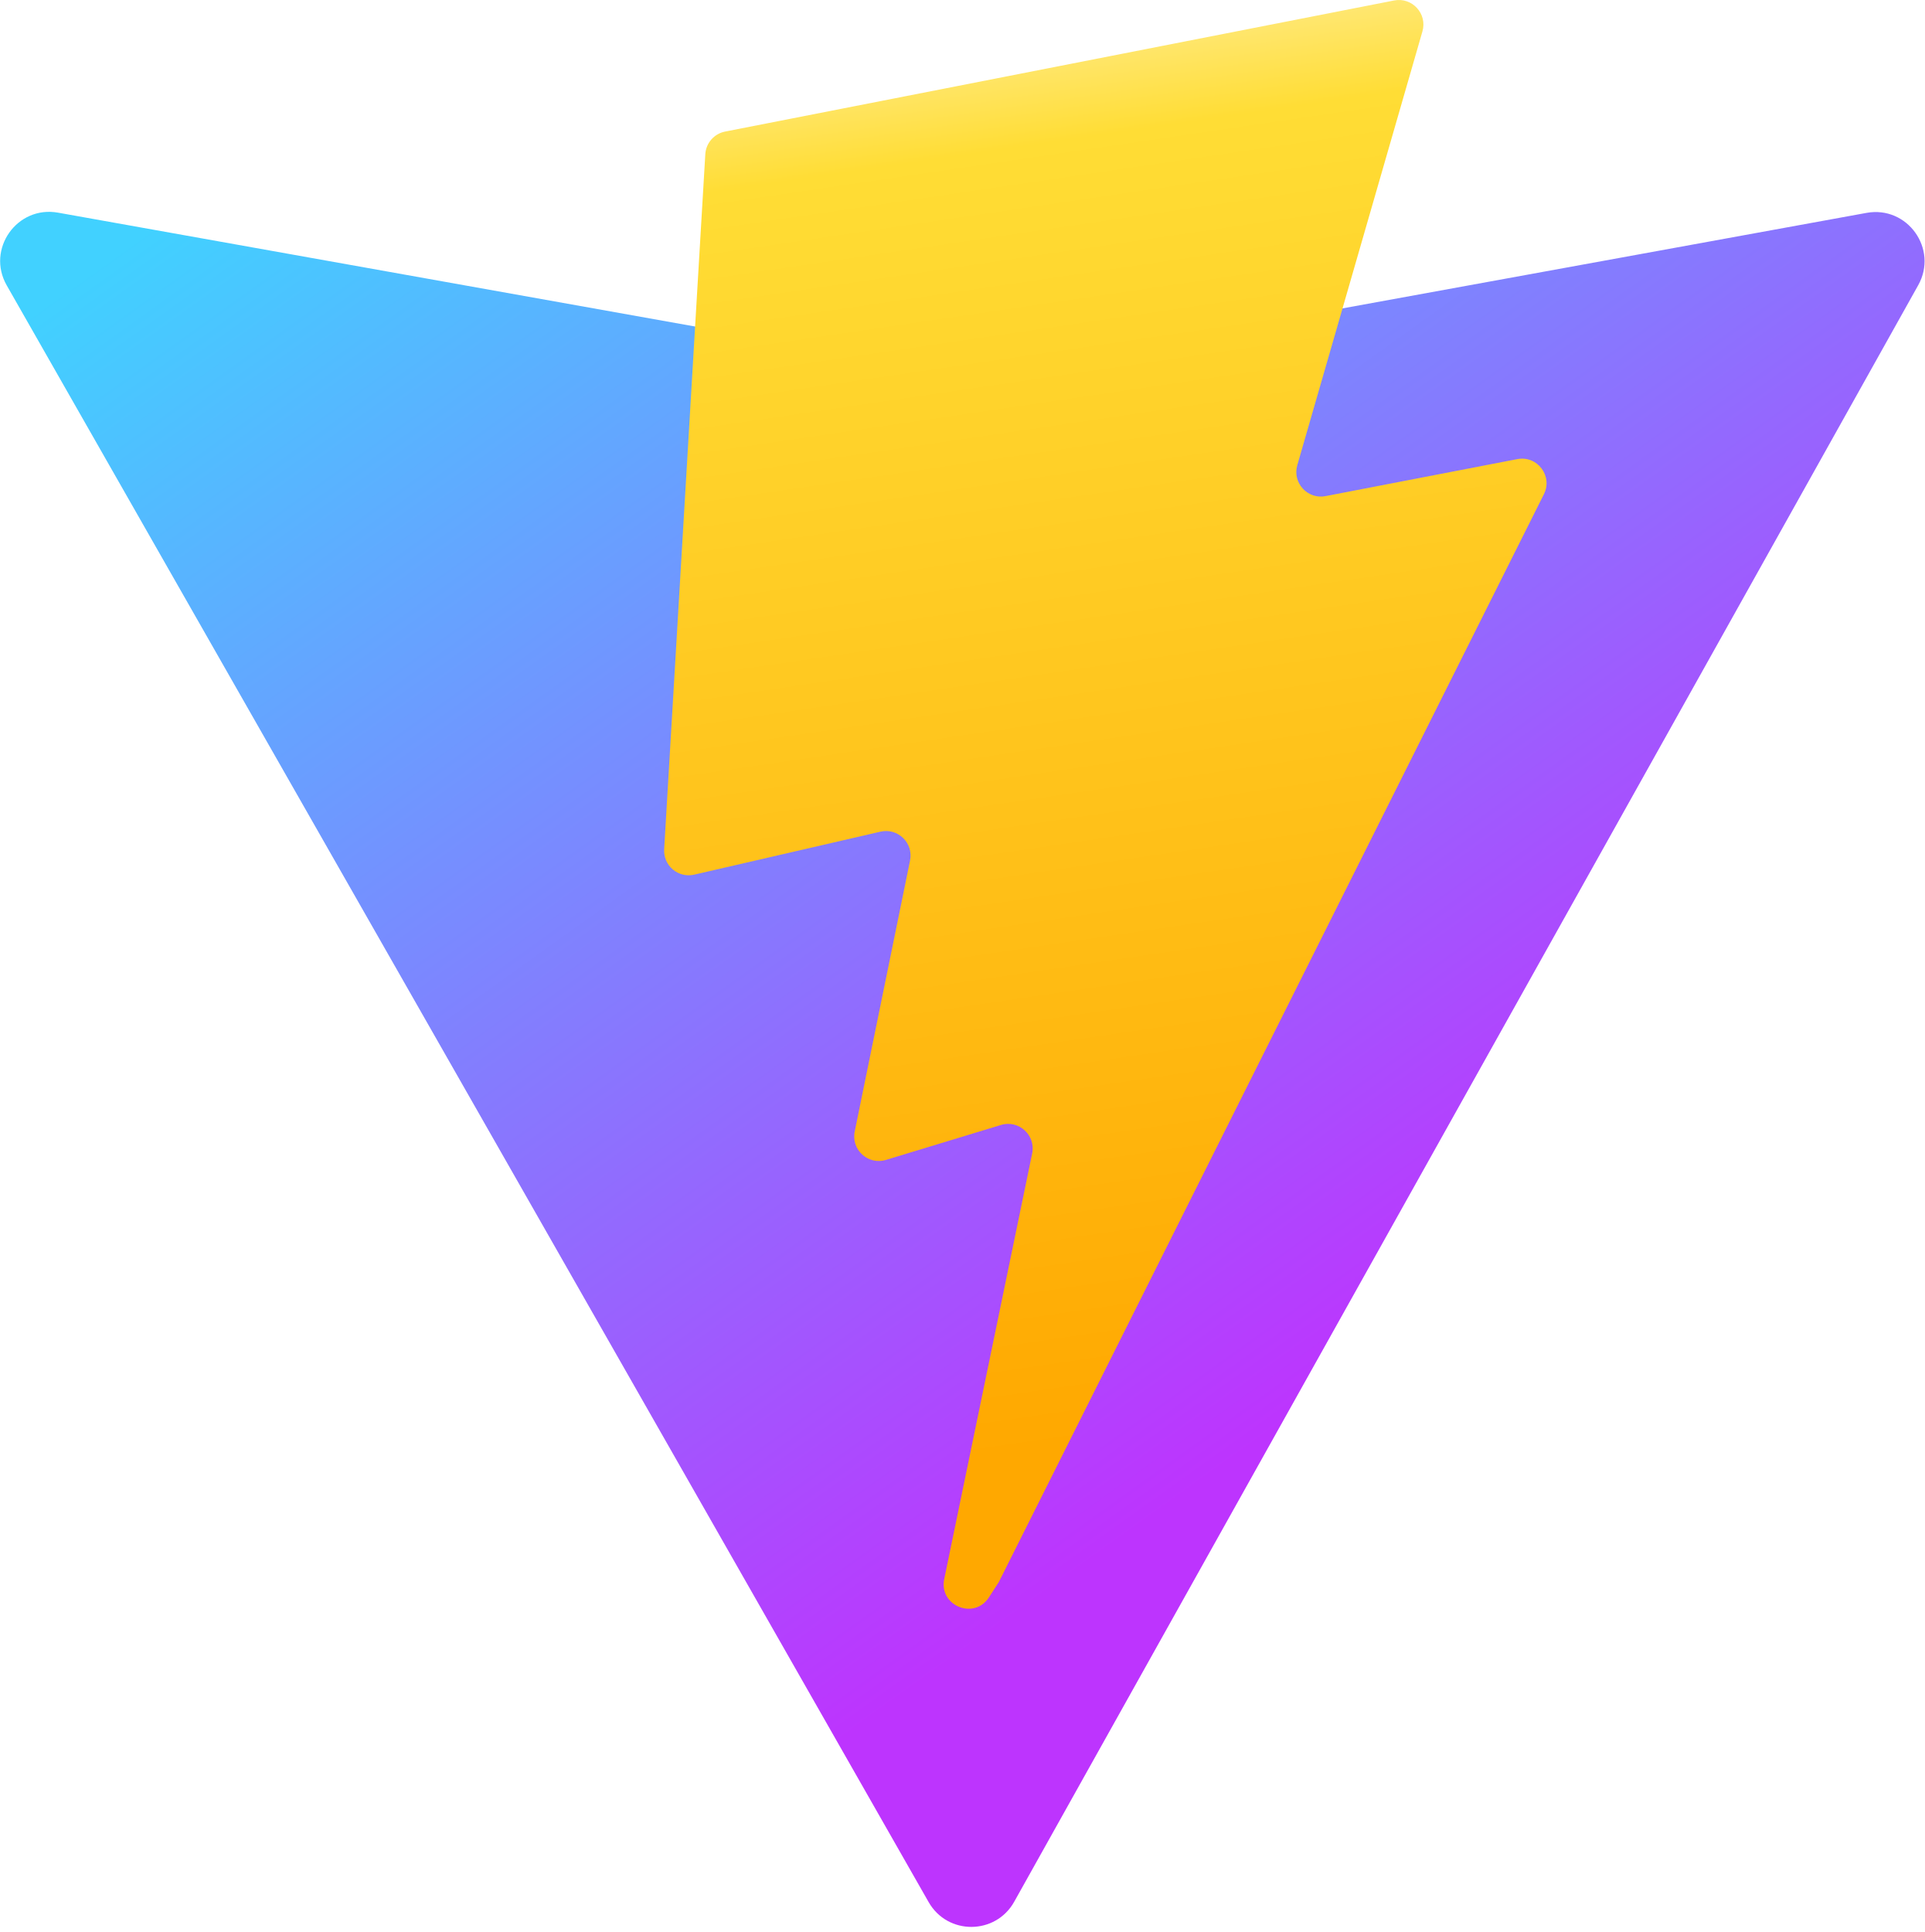
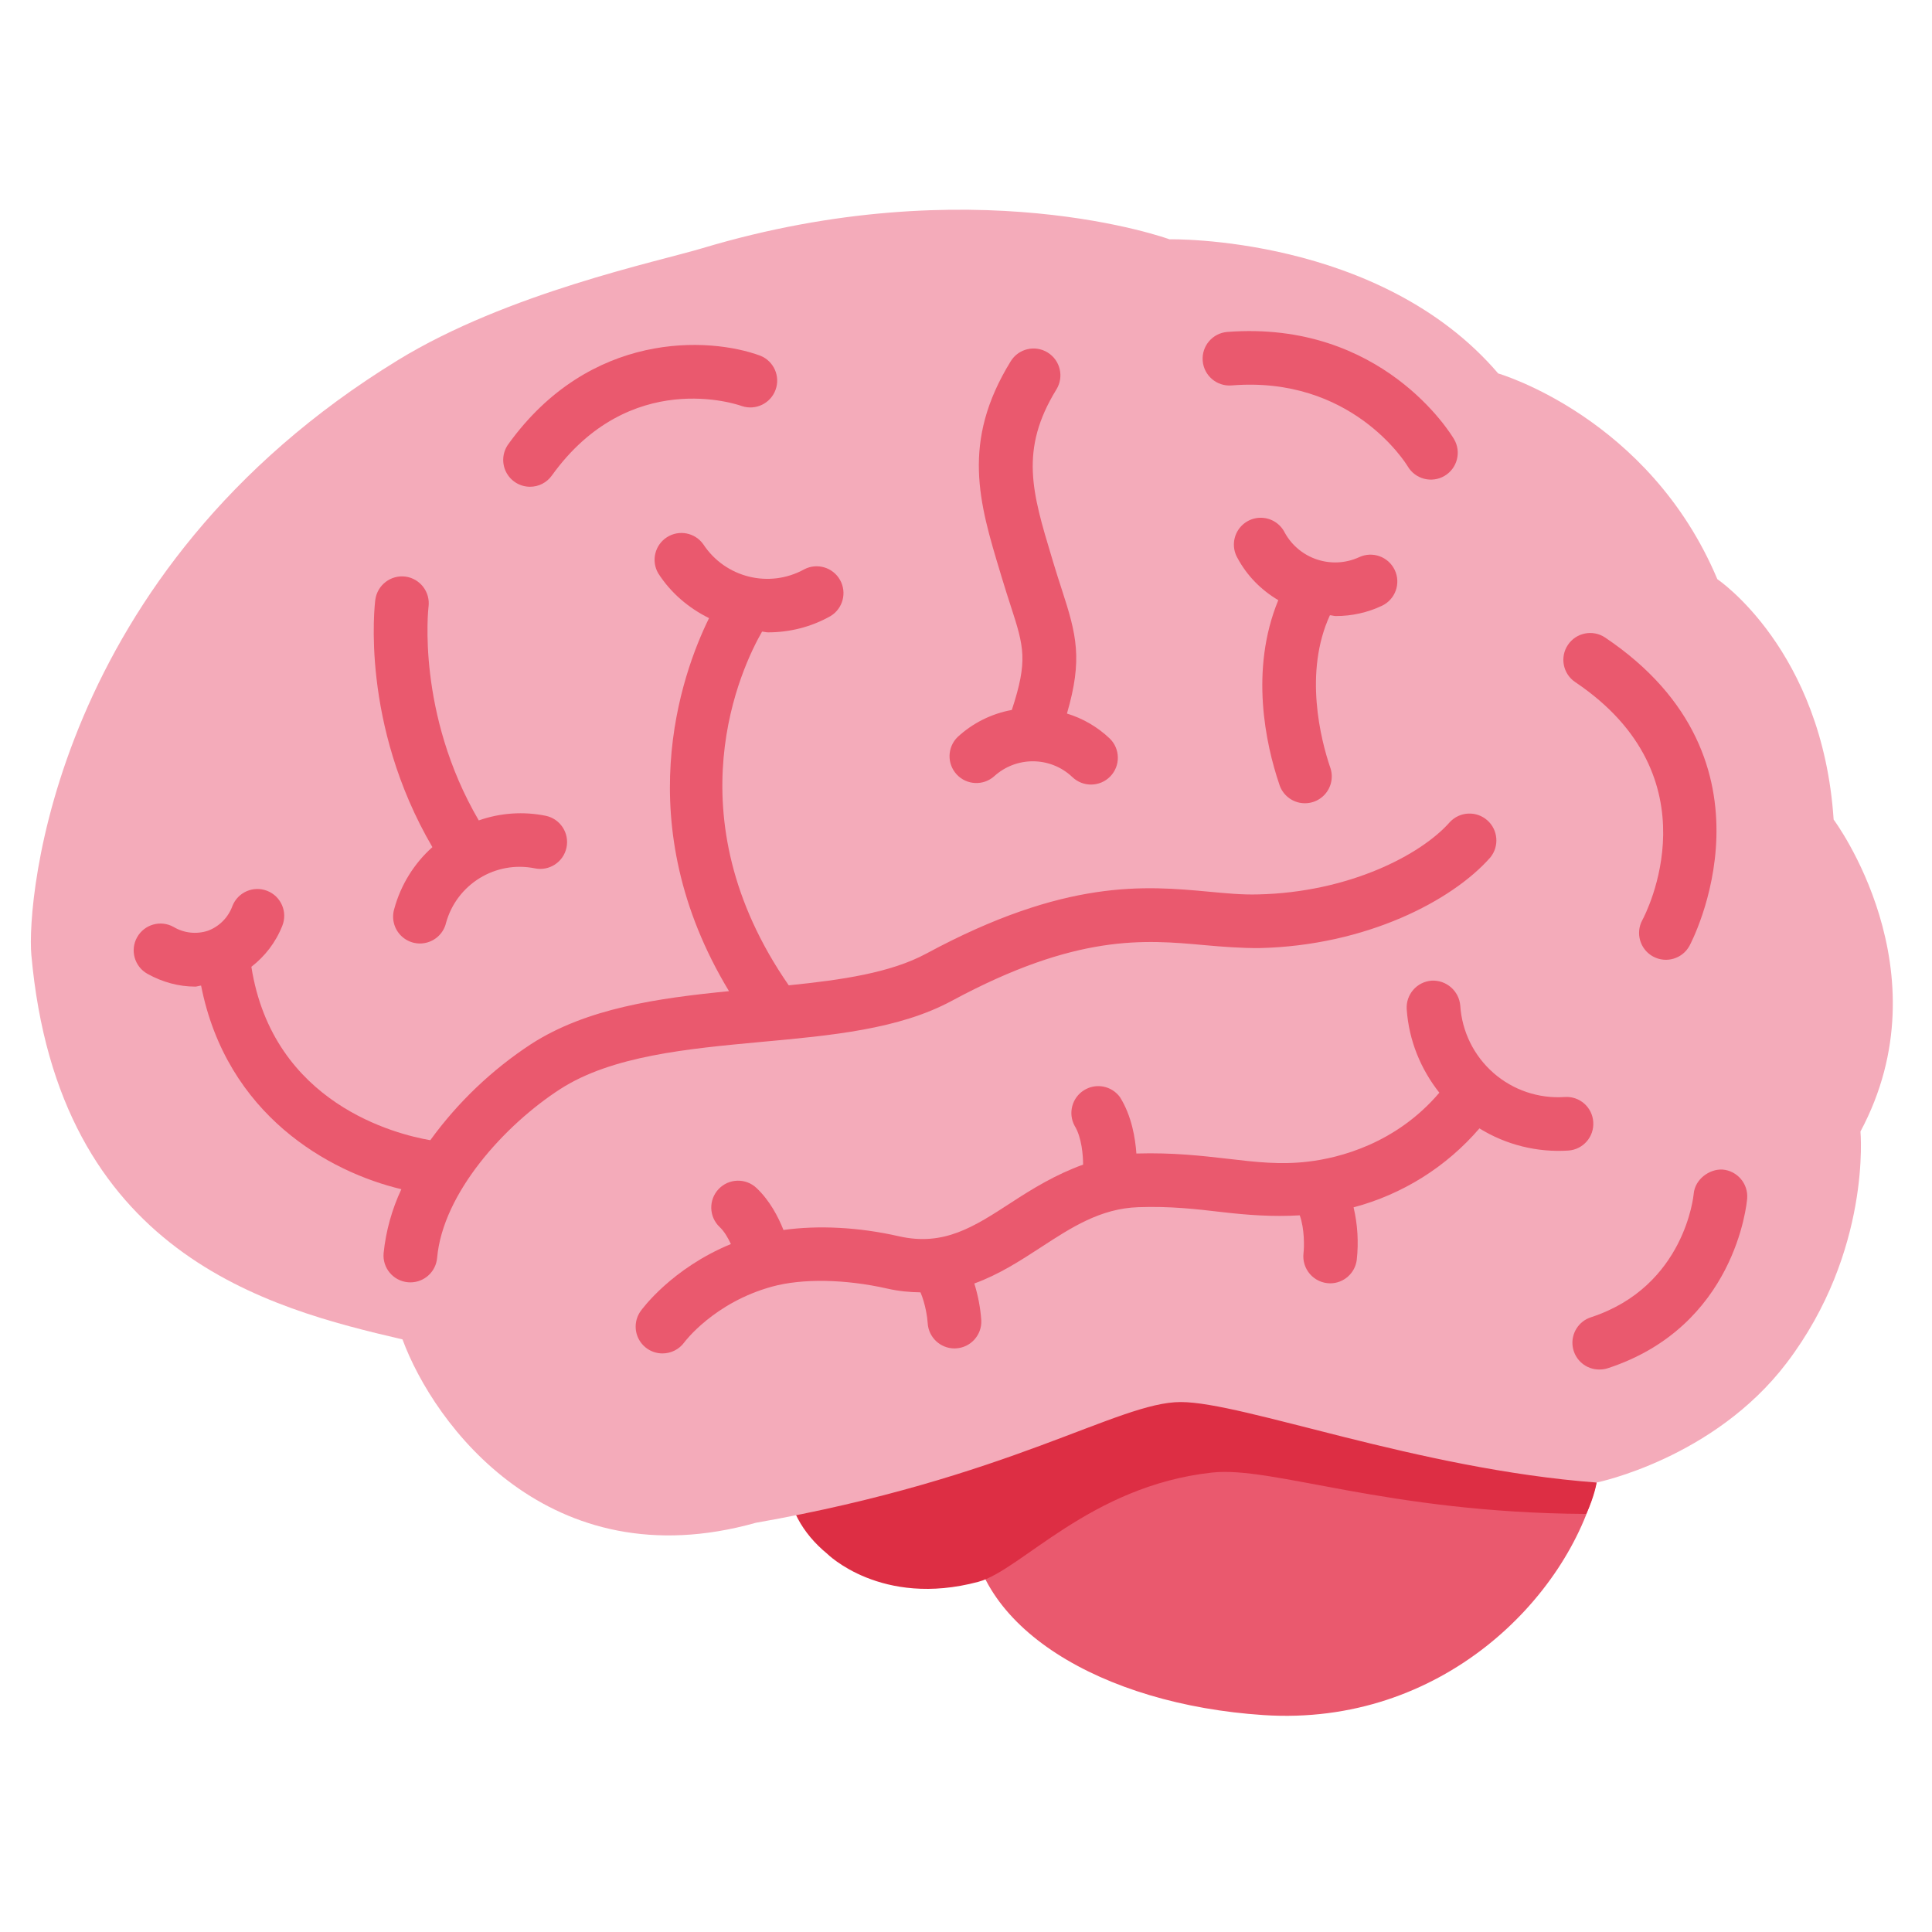
- <svg xmlns="http://www.w3.org/2000/svg" aria-hidden="true" role="img" class="iconify iconify--logos" width="31.88" height="32" preserveAspectRatio="xMidYMid meet" viewBox="0 0 256 257">
-   <defs>
-     <linearGradient id="IconifyId1813088fe1fbc01fb466" x1="-.828%" x2="57.636%" y1="7.652%" y2="78.411%">
-       <stop offset="0%" stop-color="#41D1FF" />
-       <stop offset="100%" stop-color="#BD34FE" />
-     </linearGradient>
-     <linearGradient id="IconifyId1813088fe1fbc01fb467" x1="43.376%" x2="50.316%" y1="2.242%" y2="89.03%">
-       <stop offset="0%" stop-color="#FFEA83" />
-       <stop offset="8.333%" stop-color="#FFDD35" />
-       <stop offset="100%" stop-color="#FFA800" />
-     </linearGradient>
-   </defs>
-   <path fill="url(#IconifyId1813088fe1fbc01fb466)" d="M255.153 37.938L134.897 252.976c-2.483 4.44-8.862 4.466-11.382.048L.875 37.958c-2.746-4.814 1.371-10.646 6.827-9.67l120.385 21.517a6.537 6.537 0 0 0 2.322-.004l117.867-21.483c5.438-.991 9.574 4.796 6.877 9.62Z" />
-   <path fill="url(#IconifyId1813088fe1fbc01fb467)" d="M185.432.063L96.44 17.501a3.268 3.268 0 0 0-2.634 3.014l-5.474 92.456a3.268 3.268 0 0 0 3.997 3.378l24.777-5.718c2.318-.535 4.413 1.507 3.936 3.838l-7.361 36.047c-.495 2.426 1.782 4.5 4.151 3.78l15.304-4.649c2.372-.72 4.652 1.36 4.15 3.788l-11.698 56.621c-.732 3.542 3.979 5.473 5.943 2.437l1.313-2.028l72.516-144.72c1.215-2.423-.88-5.186-3.54-4.672l-25.505 4.922c-2.396.462-4.435-1.77-3.759-4.114l16.646-57.705c.677-2.35-1.37-4.583-3.769-4.113Z" />
+ <svg xmlns="http://www.w3.org/2000/svg" width="800px" height="800px" viewBox="0 0 36 36" aria-hidden="true" role="img" class="iconify iconify--twemoji" preserveAspectRatio="xMidYMid meet">
+   <path fill="#EA596E" d="M29.896 26.667c.003.283-.07.653-.146.958c-.531 2.145-2.889 4.552-6.208 4.333c-3.008-.198-5.458-1.642-5.458-3.667s2.444-3.667 5.458-3.667s6.335.018 6.354 2.043z">
+ 
+ </path>
+   <path fill="#DD2E44" d="M23.542 24.964c-1.619 0-5.314.448-6.162.448c-1.498 0-2.713.94-2.713 2.1c0 .558.286 1.062.744 1.438c0 0 1.006 1.009 2.818.525c.793-.212 2.083-1.786 4.354-2.036c1.131-.125 3.25.75 6.974.771c.16-.344.193-.583.193-.583c0-2.027-3.194-2.663-6.208-2.663z">
+ 
+ </path>
+   <path fill="#F4ABBA" d="M29.75 27.625s2.184-.443 3.542-2.229c1.583-2.083 1.375-4.312 1.375-4.312c1.604-3-.5-5.813-.5-5.813C33.958 12.104 32 10.792 32 10.792c-1.271-3.021-4.083-3.833-4.083-3.833c-2.208-2.583-6.125-2.5-6.125-2.5s-3.67-1.345-8.708.167c-.833.25-3.625.833-5.667 2.083C.981 10.649.494 16.793.584 17.792C1.083 23.375 5 24.375 7.5 24.958c.583 1.583 2.729 4.5 6.583 3.417c4.75-.833 6.75-2.25 7.917-2.25s4.417 1.25 7.75 1.5z">
+ 
+ </path>
+   <g fill="#EA596E">
+     <path d="M17.737 18.648c2.328-1.255 3.59-1.138 4.704-1.037c.354.032.689.057 1.028.055c1.984-.045 3.591-.881 4.302-1.69a.501.501 0 0 0-.752-.661c-.548.624-1.899 1.313-3.573 1.351c-.3.009-.601-.021-.913-.05c-1.195-.111-2.679-.247-5.271 1.152c-.665.359-1.577.492-2.565.592c-2.197-3.171-.875-5.933-.497-6.591c.037.002.073.014.111.014c.4 0 .802-.098 1.166-.304a.5.5 0 0 0-.492-.87a1.426 1.426 0 0 1-1.88-.467a.5.5 0 0 0-.841.539c.237.371.571.65.948.837c-.521 1.058-1.51 3.84.372 6.951c-1.324.13-2.65.317-3.688.986a7.182 7.182 0 0 0-1.878 1.791c-.629-.108-2.932-.675-3.334-3.231c.25-.194.452-.45.577-.766a.5.5 0 1 0-.93-.368a.772.772 0 0 1-.454.461a.777.777 0 0 1-.643-.07a.5.5 0 0 0-.486.874c.284.158.588.238.89.238c.037 0 .072-.017.109-.019c.476 2.413 2.383 3.473 3.732 3.794a3.69 3.69 0 0 0-.331 1.192a.5.5 0 0 0 .454.542l.045.002a.5.5 0 0 0 .498-.456c.108-1.213 1.265-2.48 2.293-3.145c.964-.621 2.375-.752 3.741-.879c1.325-.121 2.577-.237 3.558-.767zm12.866-1.504a.5.5 0 0 0 .878.48c.019-.034 1.842-3.449-1.571-5.744a.5.5 0 0 0-.558.83c2.644 1.778 1.309 4.326 1.251 4.434zM9.876 9.07a.497.497 0 0 0 .406-.208c1.45-2.017 3.458-1.327 3.543-1.295a.5.5 0 0 0 .345-.938c-.96-.356-3.177-.468-4.7 1.65a.5.5 0 0 0 .406.791zm13.072-1.888c2.225-.181 3.237 1.432 3.283 1.508a.5.5 0 0 0 .863-.507c-.054-.091-1.34-2.218-4.224-1.998a.5.5 0 0 0 .078.997zm9.15 14.611c-.246-.014-.517.181-.539.457c-.002.018-.161 1.719-1.91 2.294a.499.499 0 0 0 .157.975a.499.499 0 0 0 .156-.025c2.372-.778 2.586-3.064 2.594-3.161a.502.502 0 0 0-.458-.54z">
+ 
+ </path>
+     <path d="M7.347 16.934a.5.5 0 1 0 .965.26a1.423 1.423 0 0 1 1.652-1.014a.5.5 0 0 0 .205-.979a2.354 2.354 0 0 0-1.248.086c-1.166-1.994-.939-3.96-.936-3.981a.502.502 0 0 0-.429-.562a.503.503 0 0 0-.562.427c-.013.097-.28 2.316 1.063 4.614a2.376 2.376 0 0 0-.71 1.149zm11.179-2.47a1.069 1.069 0 0 1 1.455.015a.502.502 0 0 0 .707-.011a.5.5 0 0 0-.01-.707a2.004 2.004 0 0 0-.797-.465c.296-1.016.179-1.467-.096-2.312a20.6 20.6 0 0 1-.157-.498l-.03-.1c-.364-1.208-.605-2.005.087-3.13a.5.5 0 0 0-.852-.524c-.928 1.508-.587 2.637-.192 3.944l.03.1c.059.194.113.364.163.517c.247.761.322 1.016.02 1.936a2.022 2.022 0 0 0-1.01.504a.5.5 0 0 0 .682.731zm6.365-2.985a2 2 0 0 0 .859-.191a.5.5 0 0 0-.426-.905a1.072 1.072 0 0 1-1.384-.457a.5.5 0 1 0-.881.472c.18.336.448.601.76.785c-.537 1.305-.232 2.691.017 3.426a.5.5 0 1 0 .947-.319c-.168-.498-.494-1.756-.002-2.826c.038.002.073.015.11.015zm4.797 9.429a.497.497 0 0 0-.531-.467a1.825 1.825 0 0 1-1.947-1.703a.509.509 0 0 0-.533-.465a.502.502 0 0 0-.465.533c.041.59.266 1.122.608 1.555c-.804.946-1.857 1.215-2.444 1.284c-.519.062-.973.009-1.498-.053c-.481-.055-1.025-.118-1.698-.098l-.005.001c-.02-.286-.088-.703-.305-1.05a.501.501 0 0 0-.847.531c.134.215.159.558.159.725c-.504.181-.94.447-1.334.704c-.704.458-1.259.82-2.094.632c-.756-.173-1.513-.208-2.155-.118c-.1-.251-.258-.551-.502-.782a.5.5 0 0 0-.687.727c.086.081.154.199.209.317c-1.103.454-1.656 1.213-1.682 1.25a.499.499 0 0 0 .407.788a.502.502 0 0 0 .406-.205c.005-.008.554-.743 1.637-1.04c.56-.154 1.363-.141 2.146.037c.219.05.422.067.619.07c.093.218.129.477.134.573a.501.501 0 0 0 .499.472l.027-.001a.5.5 0 0 0 .473-.523a3.023 3.023 0 0 0-.13-.686c.461-.167.862-.428 1.239-.673c.572-.373 1.113-.726 1.82-.749c.592-.021 1.08.036 1.551.091c.474.055.94.091 1.454.061c.091.253.084.591.07.704a.503.503 0 0 0 .497.563a.5.5 0 0 0 .495-.435a2.883 2.883 0 0 0-.059-.981a4.67 4.67 0 0 0 2.345-1.471a2.807 2.807 0 0 0 1.656.413a.499.499 0 0 0 .465-.531z">
+ 
+ </path>
+   </g>
</svg>
